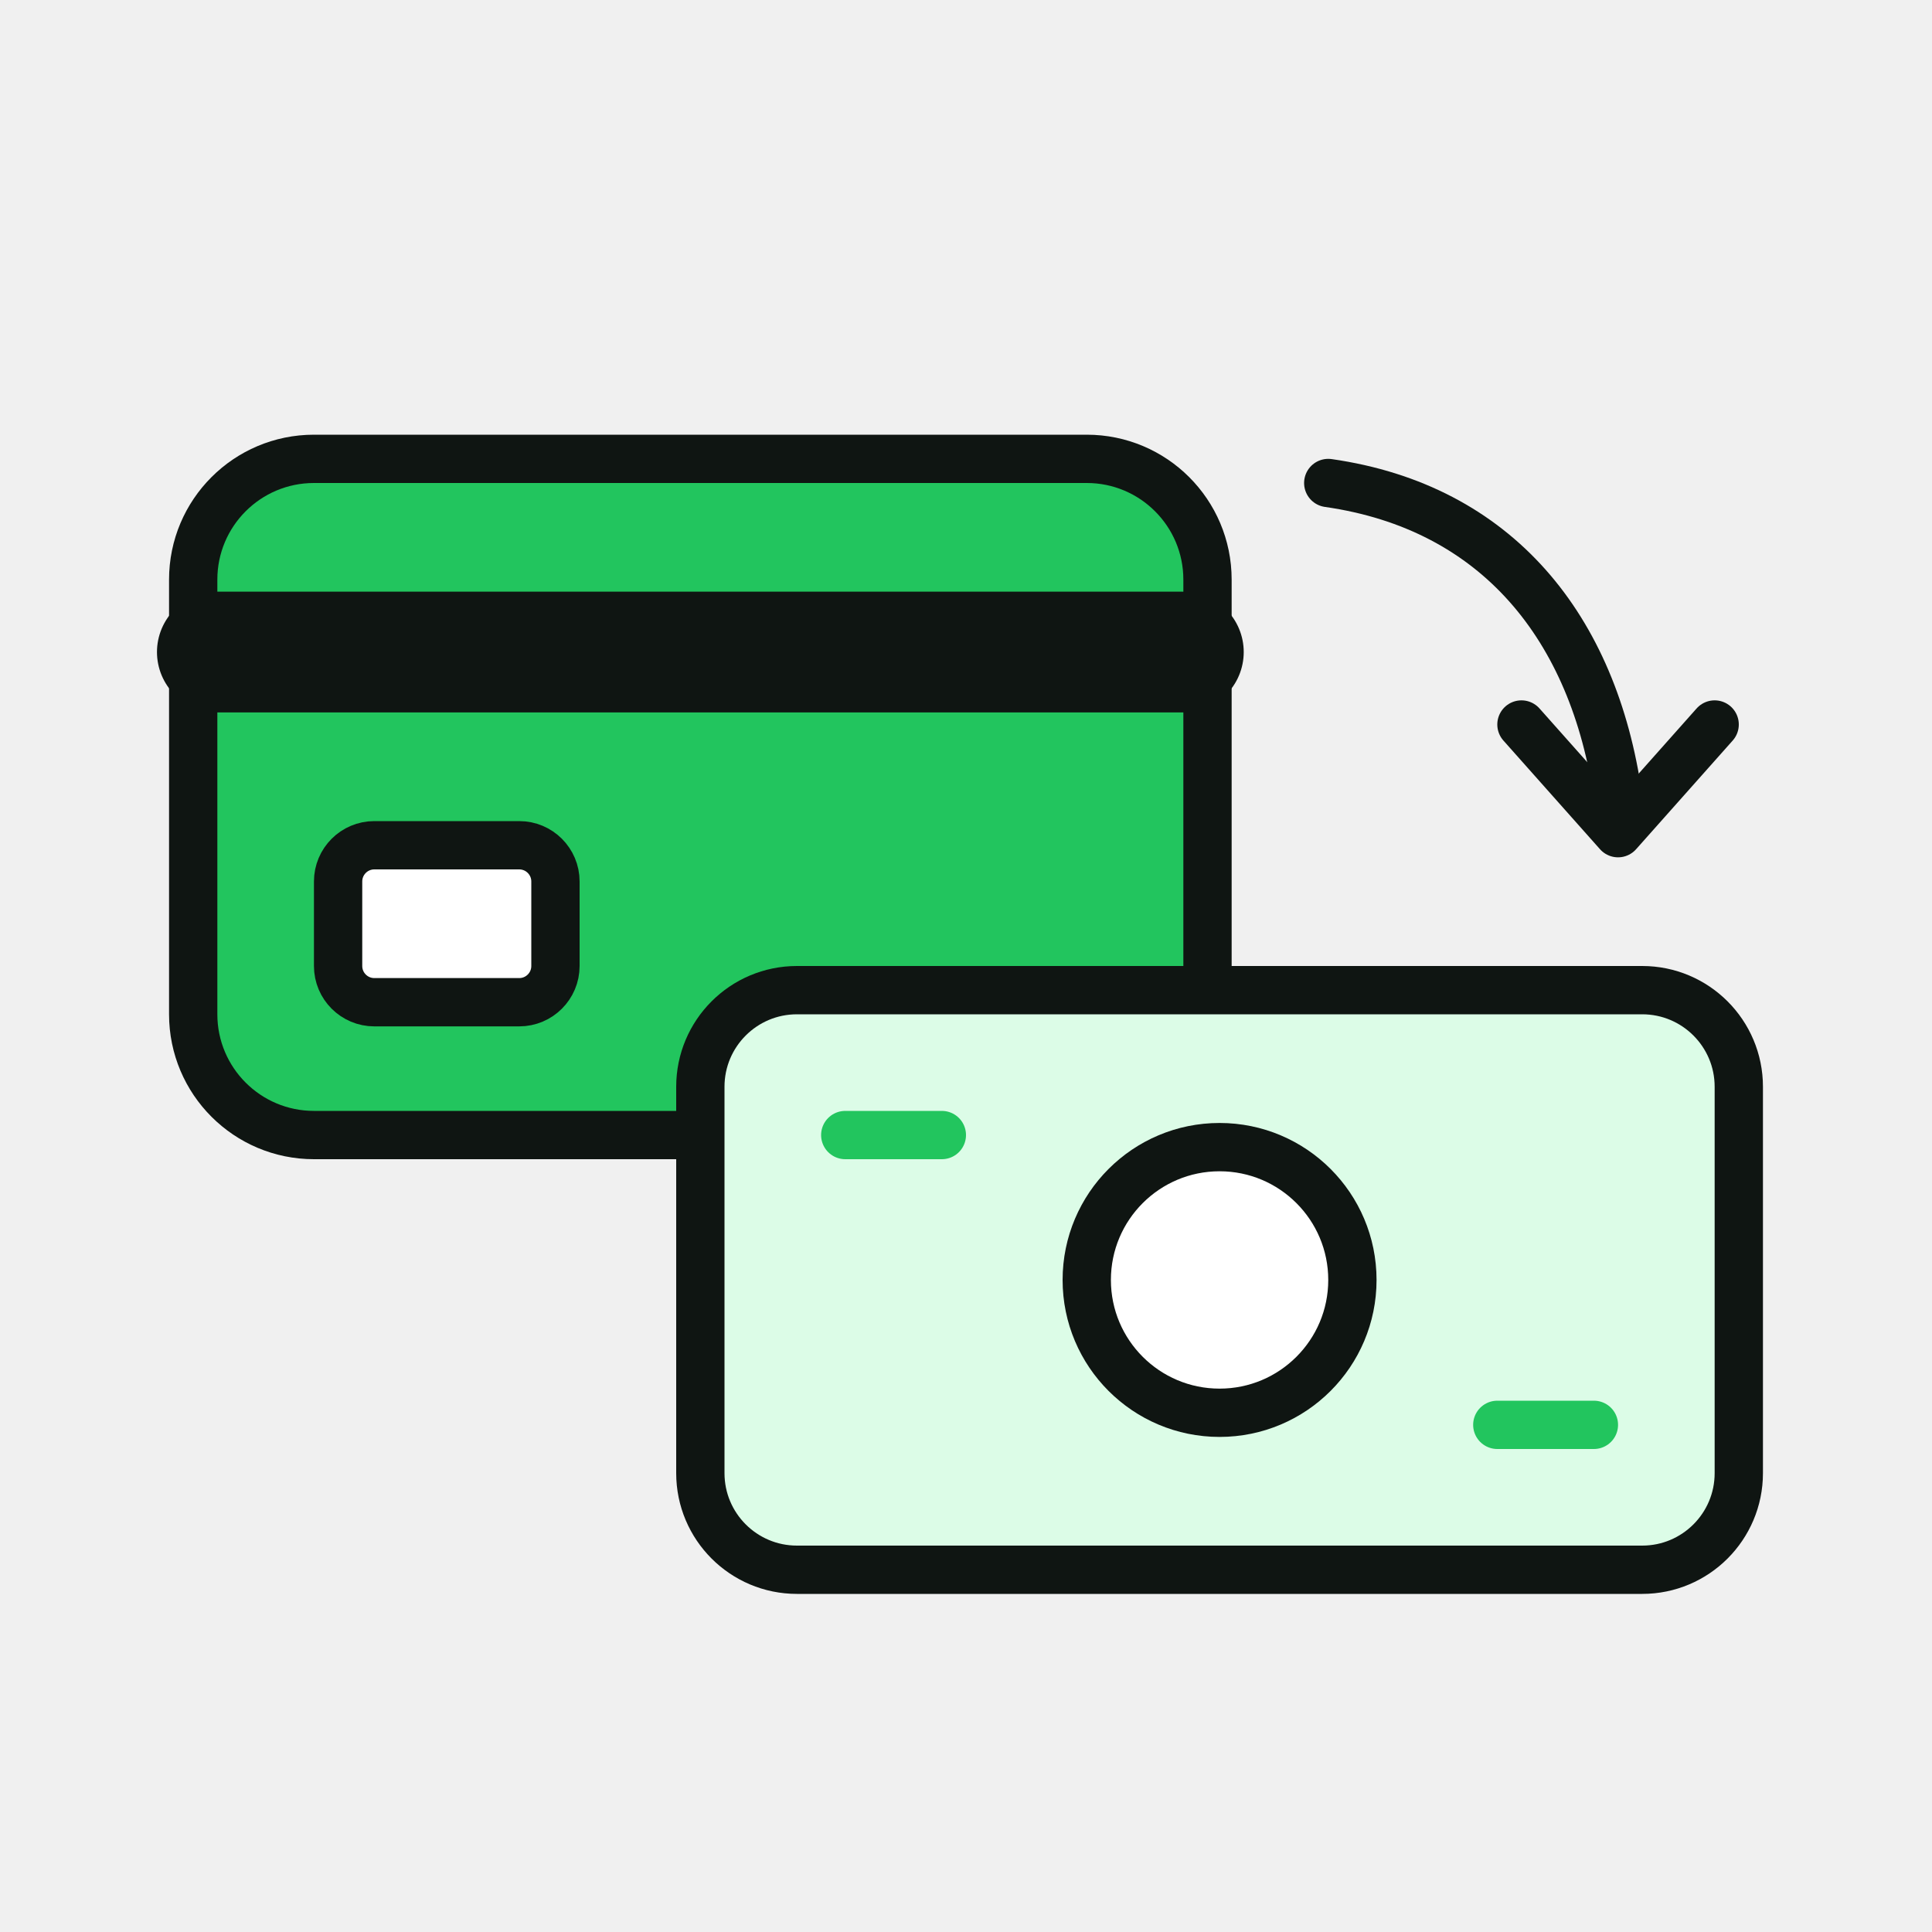
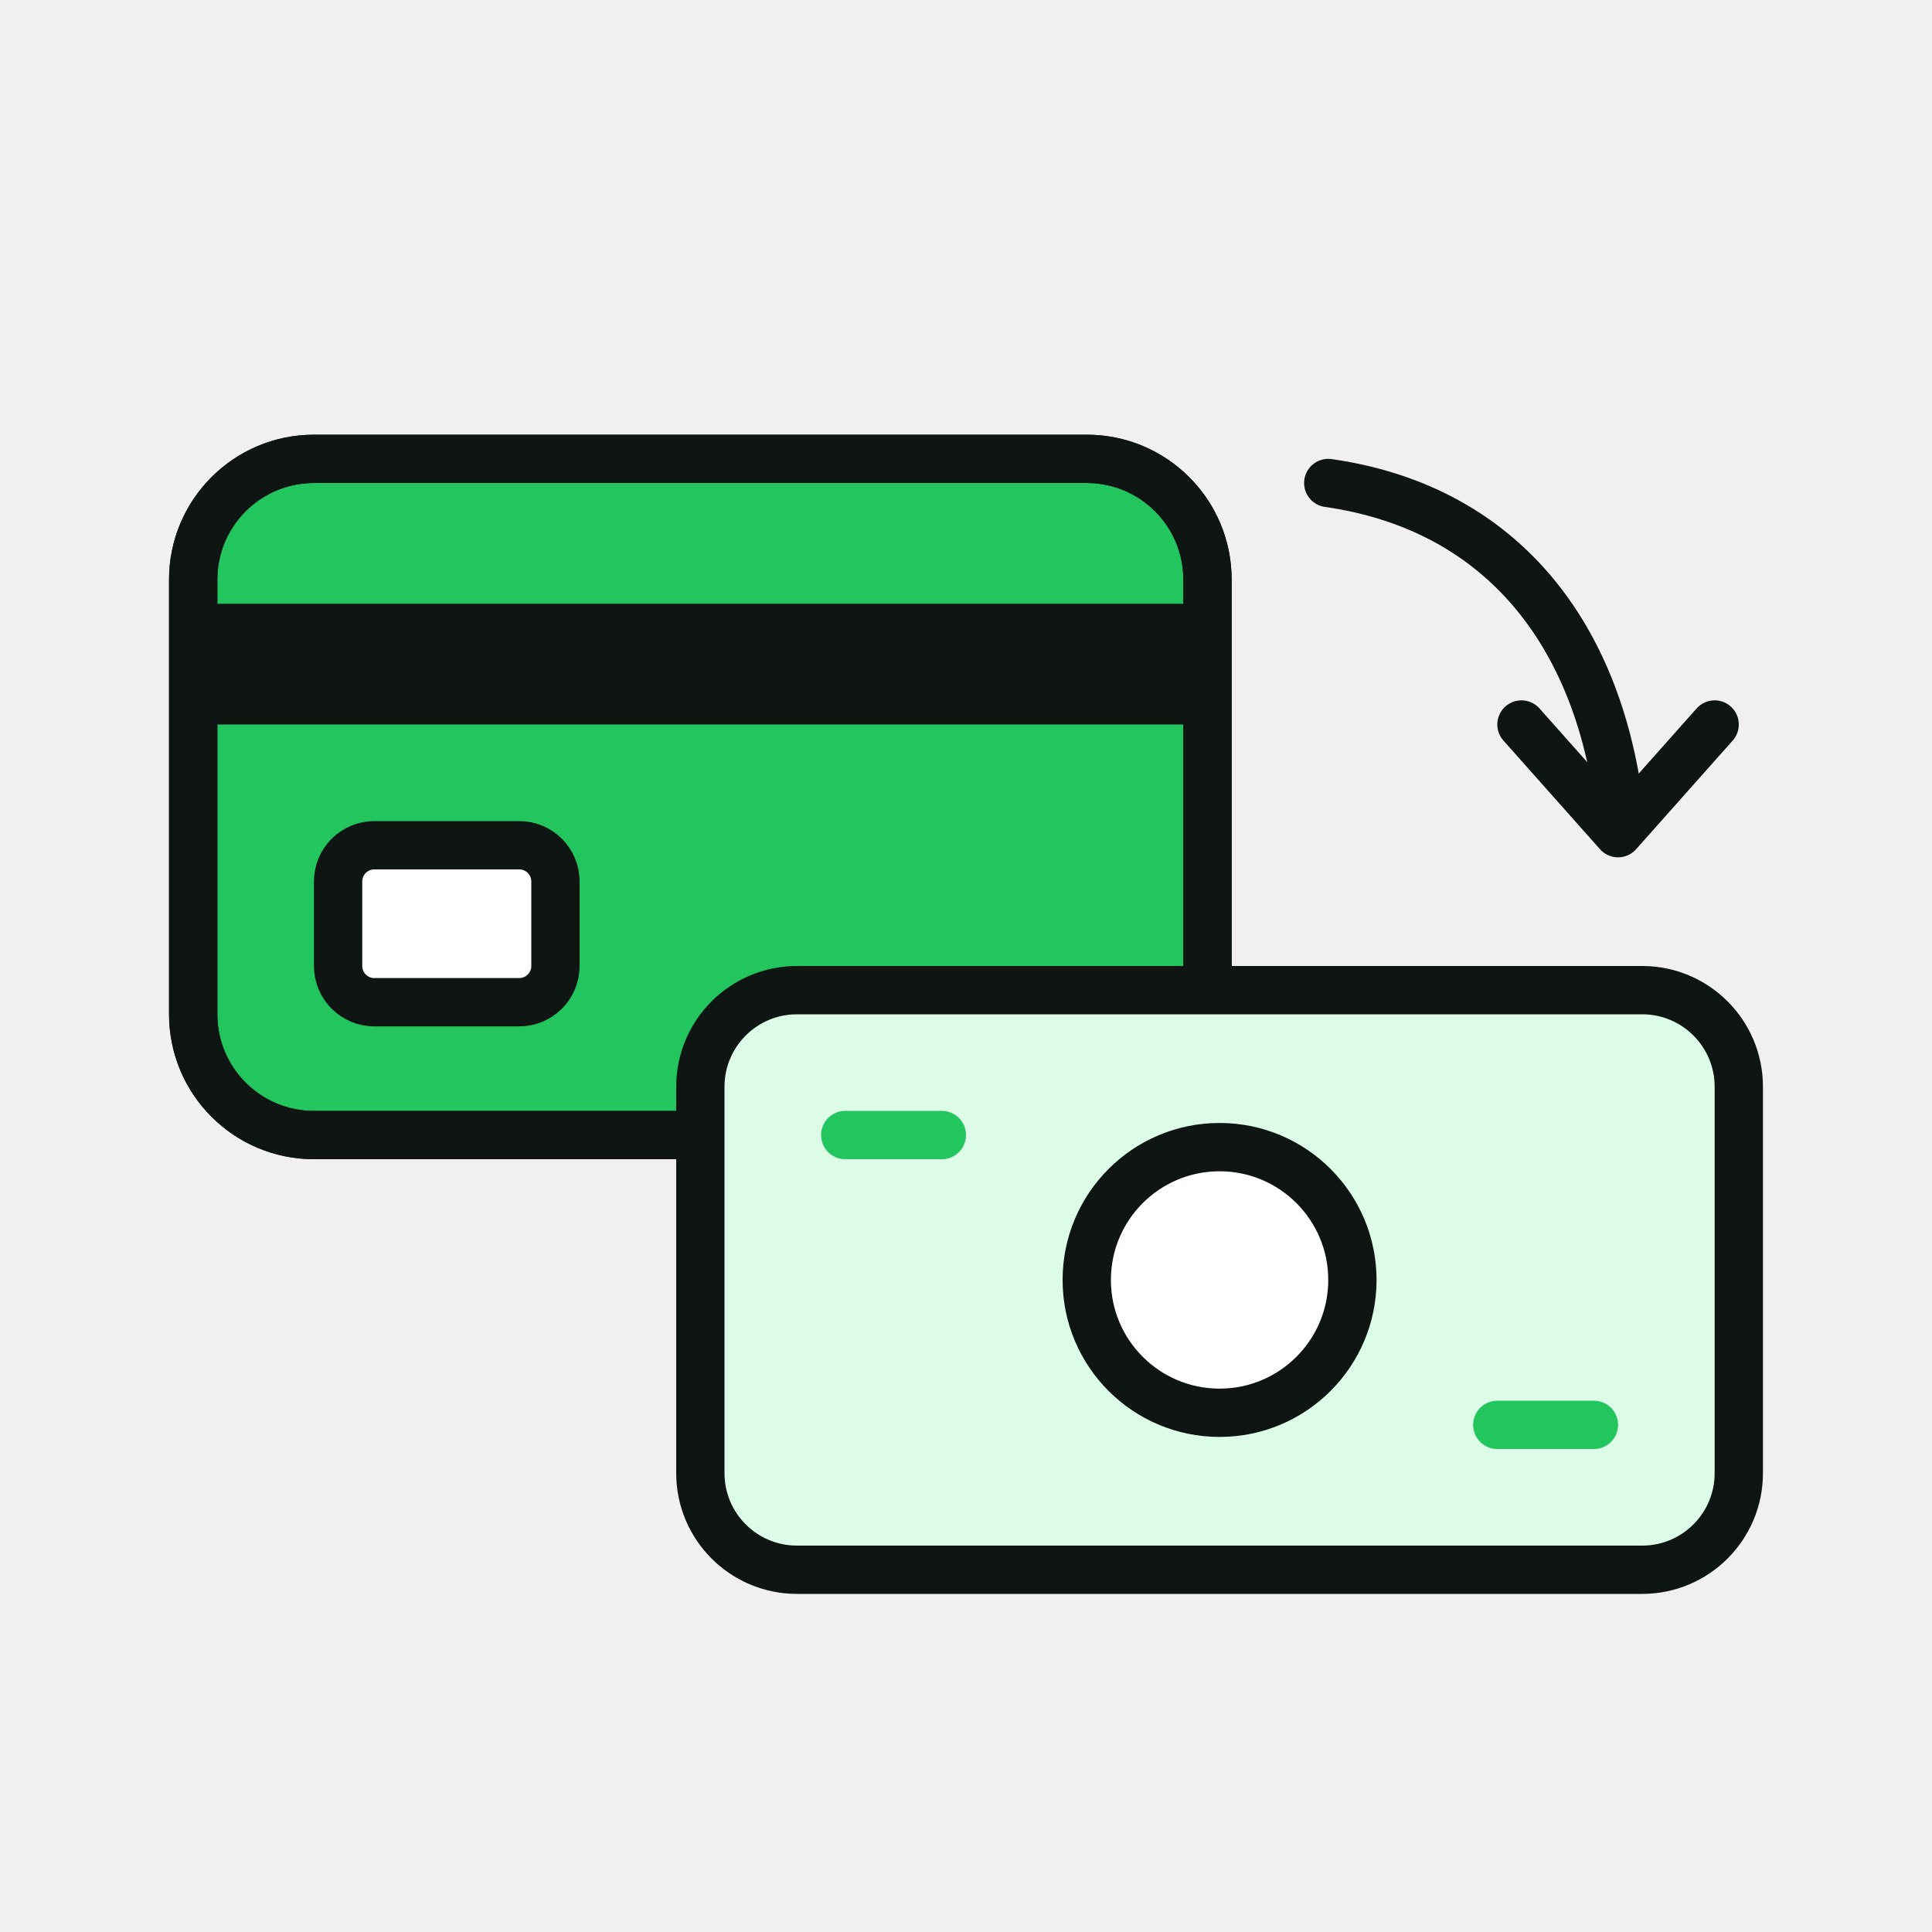
<svg xmlns="http://www.w3.org/2000/svg" viewBox="0 0 160 160" fill="none" stroke="#0F1512" stroke-width="4" stroke-linecap="round" stroke-linejoin="round">
  <rect x="16" y="38" width="84" height="56" rx="10" fill="#22C55E" />
-   <path d="M18 54h80" stroke-width="10" />
+   <rect x="16" y="50" width="84" height="10" fill="#0F1512" stroke="none" />
+   <rect x="16" y="38" width="84" height="56" rx="10" />
  <rect x="28" y="70" width="18" height="13" rx="3" fill="#FFFFFF" />
  <path d="M110 40c14 2 22 12 24 26" />
  <path d="M126 60l8 9 8-9" />
  <rect x="58" y="82" width="86" height="48" rx="8" fill="#DCFCE7" />
  <circle cx="101" cy="106" r="11" fill="#FFFFFF" />
  <path d="M70 94h8M124 118h8" stroke="#22C55E" />
</svg>
